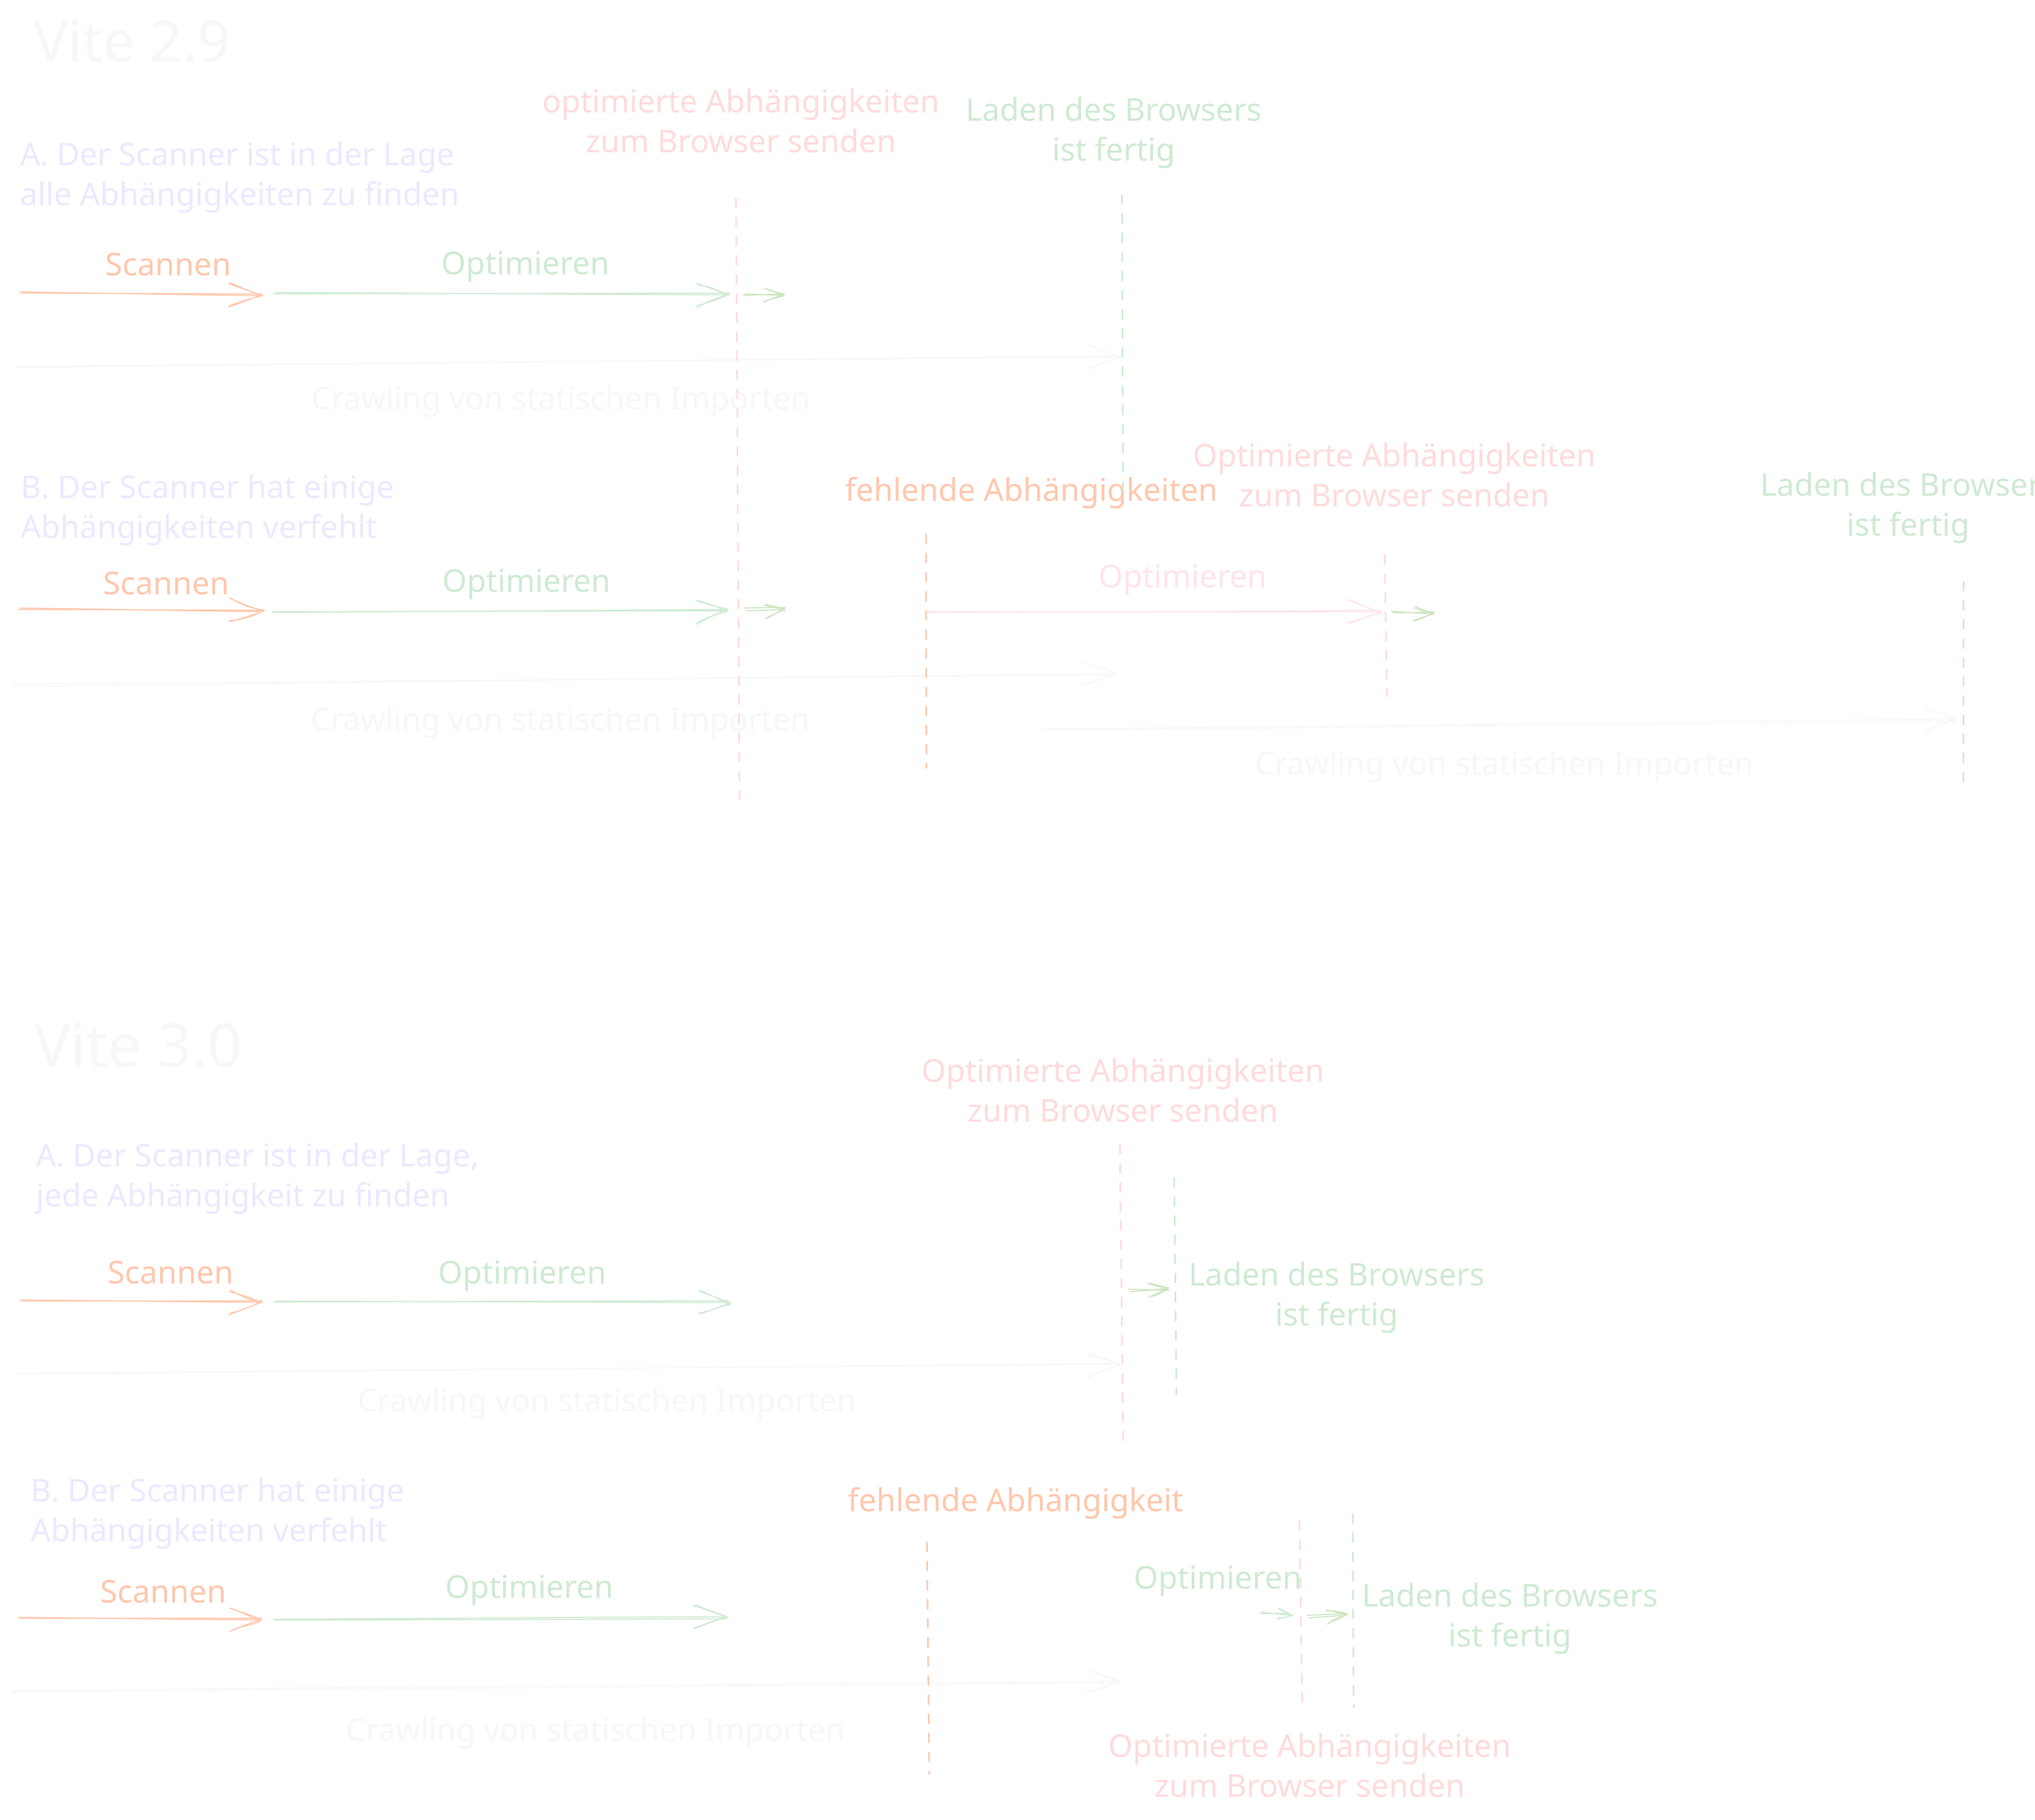
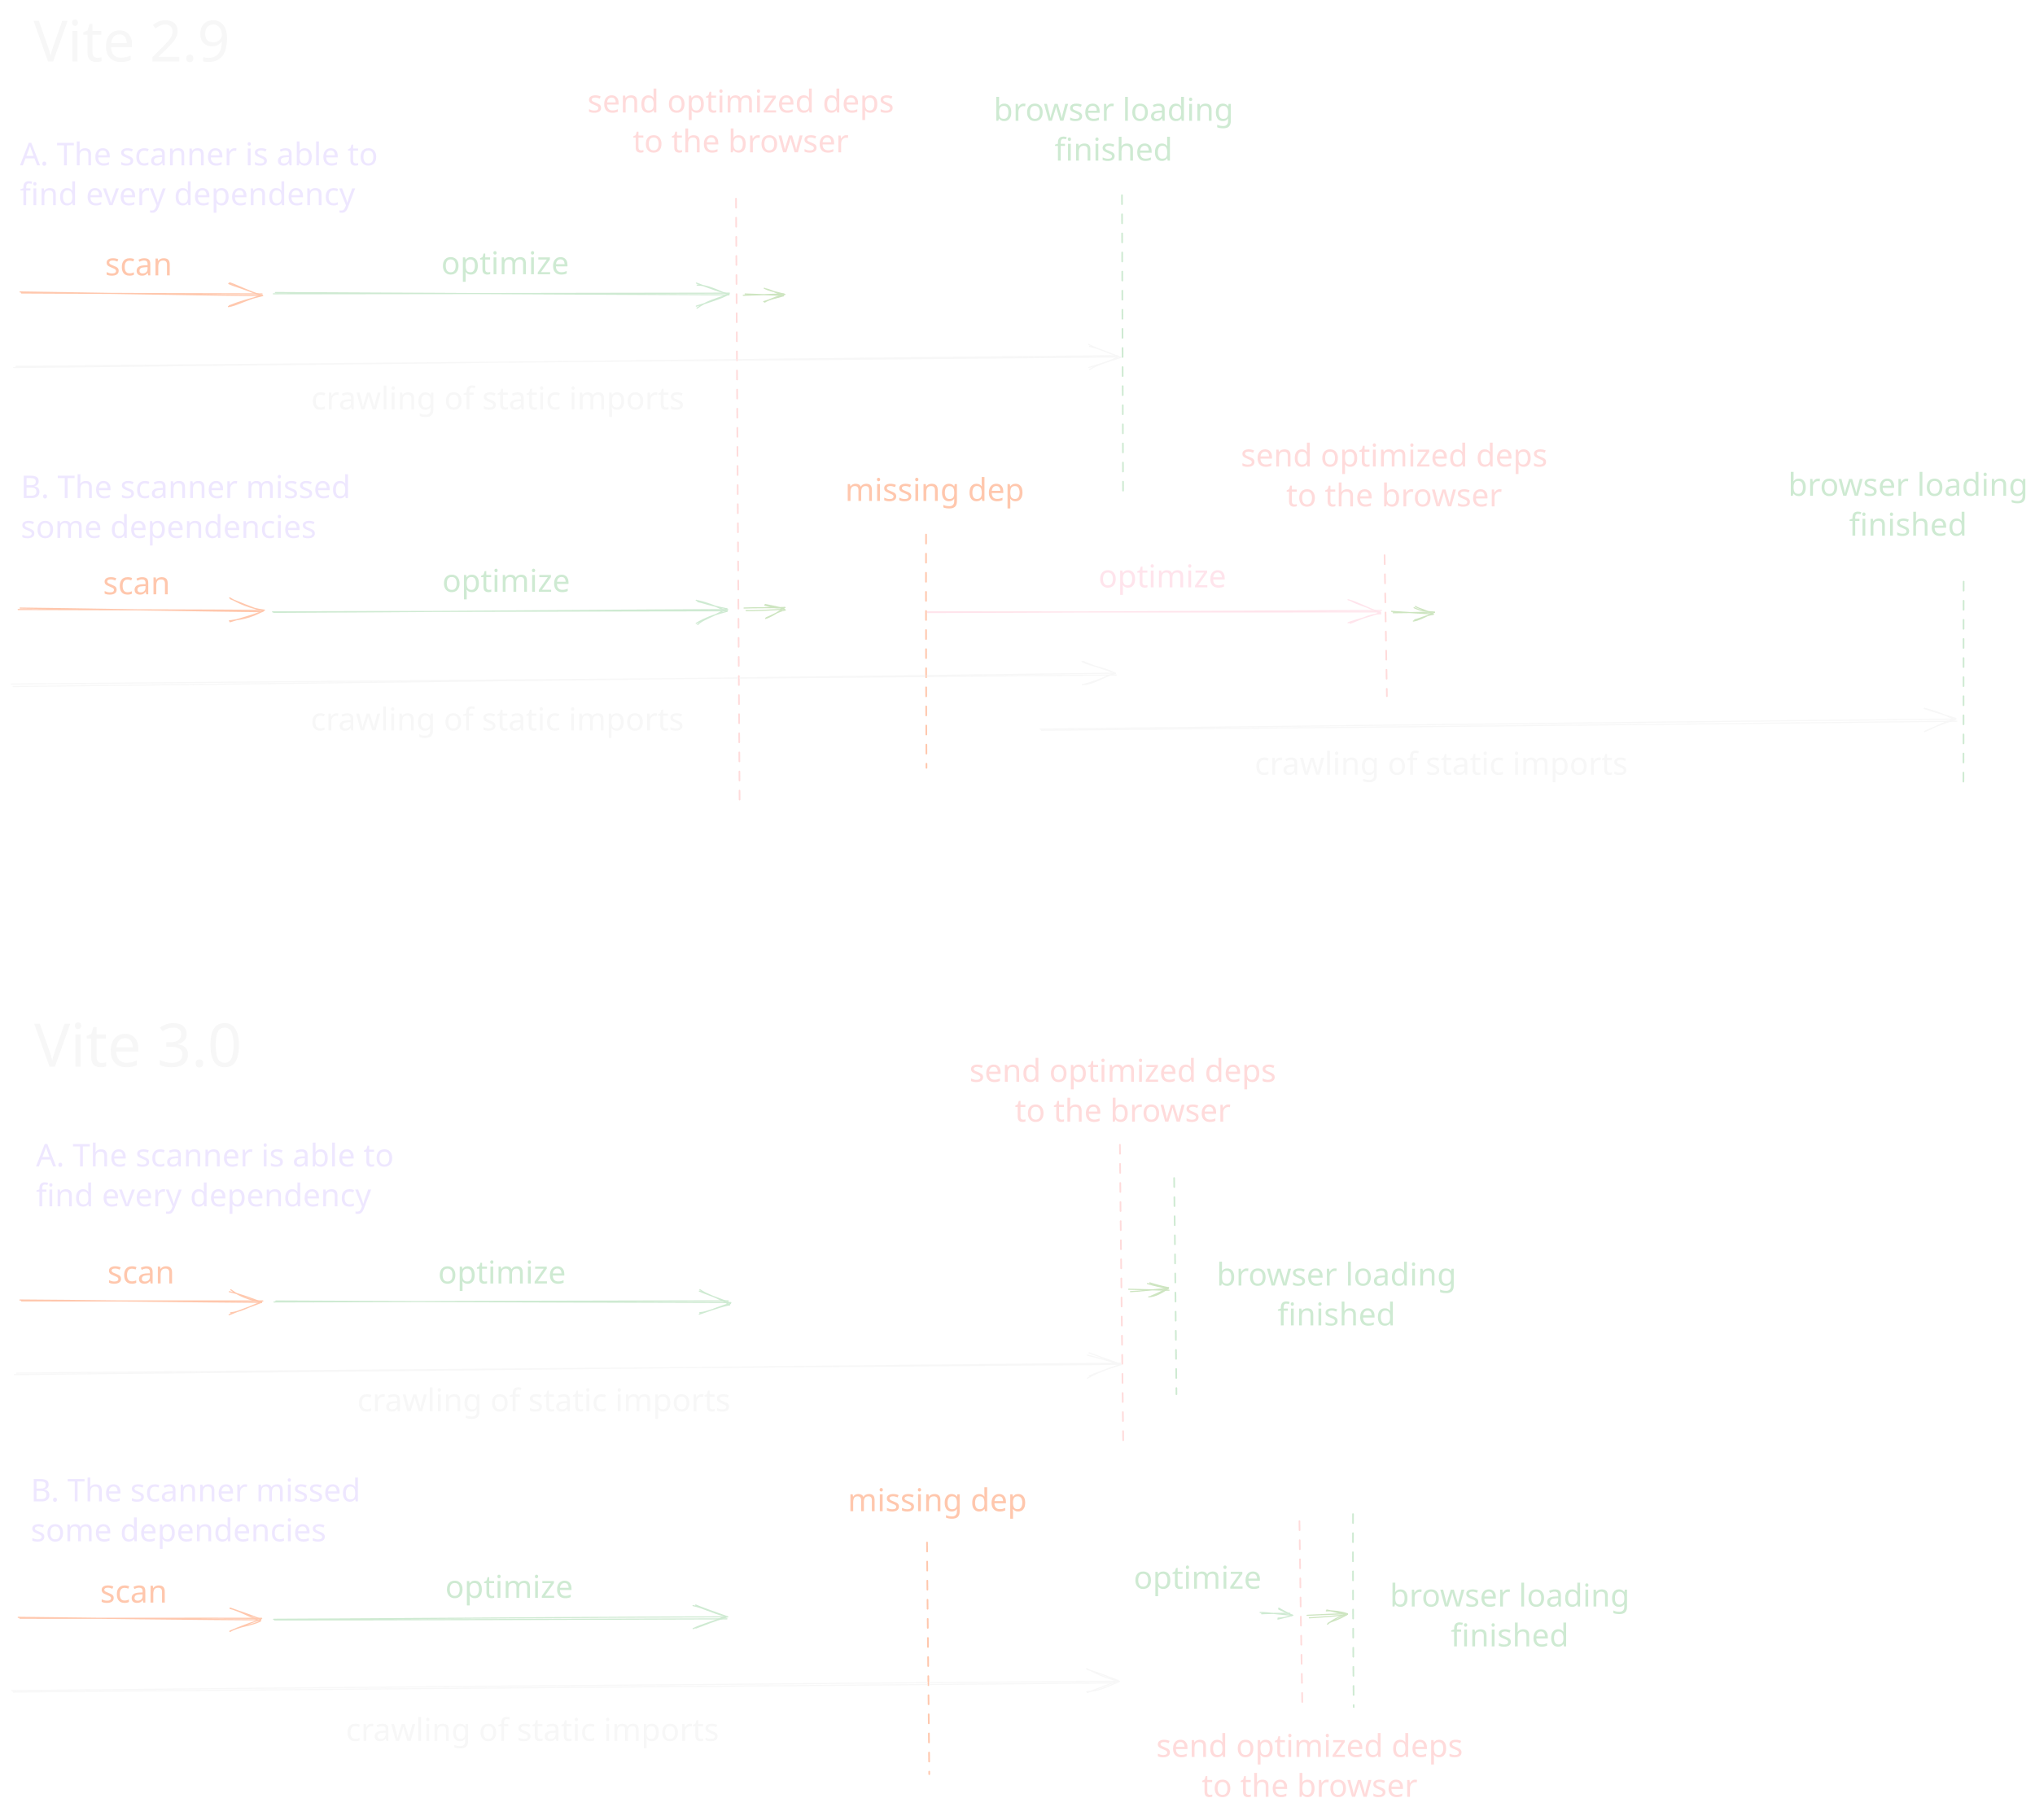
<svg xmlns="http://www.w3.org/2000/svg" version="1.1" viewBox="0 0 1811.572 1619.632" width="3623.144" height="3239.265" filter="invert(93%) hue-rotate(180deg)">
  <defs>
-     
+     <style>
+       @font-face {
+         font-family: "Virgil";
+         src: url("https://excalidraw.com/Virgil.woff2");
+       }
+       @font-face {
+         font-family: "Cascadia";
+         src: url("https://excalidraw.com/Cascadia.woff2");
+       }
+     </style>
  </defs>
  <g stroke-linecap="round">
    <g transform="translate(18.70086 260.6131) rotate(0 106.8717 0.9402182)">
      <path d="M0.41 0.22 C36.14 0.46, 178.91 1.04, 214.58 1.03 M-0.84 -0.71 C34.68 -0.23, 177.68 2.31, 213.37 2.59" stroke="#e67700" stroke-width="1" fill="none" />
    </g>
    <g transform="translate(18.70086 260.6131) rotate(0 106.8717 0.9402182)">
      <path d="M185.41 11.64 C194.11 8.18, 201.56 5.92, 215.08 2.54 M184.63 12.37 C191.93 11.2, 197.11 7.54, 213.29 2.57" stroke="#e67700" stroke-width="1" fill="none" />
    </g>
    <g transform="translate(18.70086 260.6131) rotate(0 106.8717 0.9402182)">
      <path d="M185.69 -8.88 C194.23 -5.86, 201.59 -1.65, 215.08 2.54 M184.91 -8.15 C192.12 -4.98, 197.24 -4.32, 213.29 2.57" stroke="#e67700" stroke-width="1" fill="none" />
    </g>
  </g>
  <g transform="translate(93.49885 220.1566) rotate(0 31 18)">
-     <text x="0" y="25" font-family="Virgil, Segoe UI Emoji" font-size="28px" fill="#e67700" text-anchor="start" style="white-space: pre;" direction="ltr">Scannen</text>
+     <text x="0" y="25" font-family="Virgil, Segoe UI Emoji" font-size="28px" fill="#e67700" text-anchor="start" style="white-space: pre;" direction="ltr">scan</text>
  </g>
  <g stroke-linecap="round">
    <g transform="translate(12.64715 327.1639) rotate(0 492.0761 -5.237677)">
      <path d="M-0.5 0.06 C163.15 -1.73, 818.4 -9.08, 982.28 -10.53 M1.44 -0.96 C165.45 -2.64, 821.23 -7.85, 984.65 -9.43" stroke="#000000" stroke-width="1" fill="none" />
    </g>
    <g transform="translate(12.64715 327.1639) rotate(0 492.0761 -5.237677)">
      <path d="M956.65 0 C964.52 -2.54, 977.01 -5.88, 982.87 -9.71 M957.44 1.79 C964.15 -2.55, 971.45 -4.51, 985.01 -8.96" stroke="#000000" stroke-width="1" fill="none" />
    </g>
    <g transform="translate(12.64715 327.1639) rotate(0 492.0761 -5.237677)">
      <path d="M956.47 -20.52 C964.44 -16.21, 976.98 -12.7, 982.87 -9.71 M957.26 -18.73 C963.94 -17.62, 971.28 -14.12, 985.01 -8.96" stroke="#000000" stroke-width="1" fill="none" />
    </g>
  </g>
  <g transform="translate(277.0019 339.5333) rotate(0 178 18)">
-     <text x="0" y="25" font-family="Virgil, Segoe UI Emoji" font-size="28px" fill="#000000" text-anchor="start" style="white-space: pre;" direction="ltr">Crawling von statischen Importen</text>
+     <text x="0" y="25" font-family="Virgil, Segoe UI Emoji" font-size="28px" fill="#000000" text-anchor="start" style="white-space: pre;" direction="ltr">crawling of static imports</text>
  </g>
  <g transform="translate(17.79461 121.6928) rotate(0 185.5 35.5)">
-     <text x="0" y="25.5" font-family="Virgil, Segoe UI Emoji" font-size="28px" fill="#5f3dc4" text-anchor="start" style="white-space: pre;" direction="ltr">A. Der Scanner ist in der Lage </text>
-     <text x="0" y="61" font-family="Virgil, Segoe UI Emoji" font-size="28px" fill="#5f3dc4" text-anchor="start" style="white-space: pre;" direction="ltr">     alle Abhängigkeiten zu finden</text>
+     <text x="0" y="25.5" font-family="Virgil, Segoe UI Emoji" font-size="28px" fill="#5f3dc4" text-anchor="start" style="white-space: pre;" direction="ltr">A. The scanner is able to </text>
+     <text x="0" y="61" font-family="Virgil, Segoe UI Emoji" font-size="28px" fill="#5f3dc4" text-anchor="start" style="white-space: pre;" direction="ltr">   find every dependency </text>
  </g>
  <g stroke-linecap="round">
    <g transform="translate(244.2214 261.6834) rotate(0 202.1462 -0.2170671)">
      <path d="M-0.83 -0.13 C66.68 -0.14, 337.82 -0.59, 405.13 -0.7 M0.93 -1.25 C68.37 -1, 337.31 0.54, 404.72 0.82" stroke="#2b8a3e" stroke-width="1" fill="none" />
    </g>
    <g transform="translate(244.2214 261.6834) rotate(0 202.1462 -0.2170671)">
      <path d="M376.25 12.64 C385.08 6.27, 393.47 4.28, 403.89 0.62 M375.62 10.85 C387.35 7.33, 398.84 3.53, 404.73 0.15" stroke="#2b8a3e" stroke-width="1" fill="none" />
    </g>
    <g transform="translate(244.2214 261.6834) rotate(0 202.1462 -0.2170671)">
      <path d="M376.35 -7.88 C385.05 -8, 393.4 -3.73, 403.89 0.62 M375.72 -9.67 C387.56 -5.21, 399.01 -1.04, 404.73 0.15" stroke="#2b8a3e" stroke-width="1" fill="none" />
    </g>
  </g>
  <g transform="translate(392.7465 219.165) rotate(0 53.5 18)">
-     <text x="0" y="25" font-family="Virgil, Segoe UI Emoji" font-size="28px" fill="#2b8a3e" text-anchor="start" style="white-space: pre;" direction="ltr">Optimieren</text>
+     <text x="0" y="25" font-family="Virgil, Segoe UI Emoji" font-size="28px" fill="#2b8a3e" text-anchor="start" style="white-space: pre;" direction="ltr">optimize</text>
  </g>
  <g transform="translate(29.83911 10) rotate(0 100.5313 32.33873)">
    <text x="0" y="44.677" font-family="Virgil, Segoe UI Emoji" font-size="50.617px" fill="#000000" text-anchor="start" style="white-space: pre;" direction="ltr">Vite 2.9</text>
  </g>
  <g transform="translate(30.43174 901.221) rotate(0 107.7734 34.19019)">
    <text x="0" y="48.38" font-family="Virgil, Segoe UI Emoji" font-size="53.515px" fill="#000000" text-anchor="start" style="white-space: pre;" direction="ltr">Vite 3.0</text>
  </g>
  <g stroke-linecap="round">
    <g transform="translate(17.06511 543.0814) rotate(0 107.6932 -0.1461226)">
      <path d="M-0.86 -0.47 C34.87 -0.32, 178.12 -0.11, 214.07 0.29 M0.88 -1.76 C37.01 -1.41, 180.75 1.16, 216.25 1.47" stroke="#e67700" stroke-width="1" fill="none" />
    </g>
    <g transform="translate(17.06511 543.0814) rotate(0 107.6932 -0.1461226)">
      <path d="M187.14 9.65 C194.57 8.39, 205.07 7.87, 218.22 0.1 M187.67 10.44 C196.94 7.44, 206.64 5.28, 217.11 0.94" stroke="#e67700" stroke-width="1" fill="none" />
    </g>
    <g transform="translate(17.06511 543.0814) rotate(0 107.6932 -0.1461226)">
      <path d="M187.42 -10.87 C194.68 -6.52, 205.1 -1.44, 218.22 0.1 M187.95 -10.08 C197.14 -6.48, 206.75 -2.04, 217.11 0.94" stroke="#e67700" stroke-width="1" fill="none" />
    </g>
  </g>
  <g transform="translate(91.68453 504.0869) rotate(0 31 18)">
-     <text x="0" y="25" font-family="Virgil, Segoe UI Emoji" font-size="28px" fill="#e67700" text-anchor="start" style="white-space: pre;" direction="ltr">Scannen</text>
+     <text x="0" y="25" font-family="Virgil, Segoe UI Emoji" font-size="28px" fill="#e67700" text-anchor="start" style="white-space: pre;" direction="ltr">scan</text>
  </g>
  <g stroke-linecap="round">
    <g transform="translate(11.0114 609.6321) rotate(0 490.8194 -4.375501)">
      <path d="M-1.01 -0.68 C162.91 -2.05, 818.49 -7.41, 982.65 -8.72 M0.66 1.58 C164.47 -0.08, 817.71 -8.36, 981.56 -10.33" stroke="#000000" stroke-width="1" fill="none" />
    </g>
    <g transform="translate(11.0114 609.6321) rotate(0 490.8194 -4.375501)">
      <path d="M952.37 -0.17 C961.57 -0.18, 968.31 -5.7, 981.99 -10.27 M953.41 -0.3 C963.79 -2.73, 973.91 -7.38, 981.13 -10.49" stroke="#000000" stroke-width="1" fill="none" />
    </g>
    <g transform="translate(11.0114 609.6321) rotate(0 490.8194 -4.375501)">
      <path d="M952.11 -20.69 C961.3 -16.02, 968.09 -16.85, 981.99 -10.27 M953.16 -20.82 C963.57 -16.11, 973.78 -13.62, 981.13 -10.49" stroke="#000000" stroke-width="1" fill="none" />
    </g>
  </g>
  <g transform="translate(276.605 625.2382) rotate(0 178 18)">
-     <text x="0" y="25" font-family="Virgil, Segoe UI Emoji" font-size="28px" fill="#000000" text-anchor="start" style="white-space: pre;" direction="ltr">Crawling von statischen Importen</text>
+     <text x="0" y="25" font-family="Virgil, Segoe UI Emoji" font-size="28px" fill="#000000" text-anchor="start" style="white-space: pre;" direction="ltr">crawling of static imports</text>
  </g>
  <g transform="translate(18.43007 417.9333) rotate(0 154.5 35.5)">
-     <text x="0" y="25.5" font-family="Virgil, Segoe UI Emoji" font-size="28px" fill="#5f3dc4" text-anchor="start" style="white-space: pre;" direction="ltr">B. Der Scanner hat einige</text>
-     <text x="0" y="61" font-family="Virgil, Segoe UI Emoji" font-size="28px" fill="#5f3dc4" text-anchor="start" style="white-space: pre;" direction="ltr">     Abhängigkeiten verfehlt </text>
+     <text x="0" y="25.5" font-family="Virgil, Segoe UI Emoji" font-size="28px" fill="#5f3dc4" text-anchor="start" style="white-space: pre;" direction="ltr">B. The scanner missed</text>
+     <text x="0" y="61" font-family="Virgil, Segoe UI Emoji" font-size="28px" fill="#5f3dc4" text-anchor="start" style="white-space: pre;" direction="ltr">   some dependencies </text>
  </g>
  <g stroke-linecap="round">
    <g transform="translate(242.5856 544.1517) rotate(0 202.6586 -0.2306171)">
      <path d="M0.98 1.03 C68.64 0.83, 338.05 -1.22, 405.28 -1.5 M0.03 0.53 C67.7 0.48, 337.67 -0.42, 404.96 -0.39" stroke="#2b8a3e" stroke-width="1" fill="none" />
    </g>
    <g transform="translate(242.5856 544.1517) rotate(0 202.6586 -0.2306171)">
      <path d="M378.51 11.89 C382.29 7.61, 390.57 5.63, 404.45 -2.19 M377.21 10.78 C384.52 6.35, 393.1 3.05, 404.44 0.16" stroke="#2b8a3e" stroke-width="1" fill="none" />
    </g>
    <g transform="translate(242.5856 544.1517) rotate(0 202.6586 -0.2306171)">
      <path d="M378.47 -8.63 C382.22 -7.92, 390.51 -4.9, 404.45 -2.19 M377.18 -9.74 C384.38 -8.19, 392.97 -5.51, 404.44 0.16" stroke="#2b8a3e" stroke-width="1" fill="none" />
    </g>
  </g>
  <g transform="translate(393.6777 501.9011) rotate(0 53.5 18)">
-     <text x="0" y="25" font-family="Virgil, Segoe UI Emoji" font-size="28px" fill="#2b8a3e" text-anchor="start" style="white-space: pre;" direction="ltr">Optimieren</text>
+     <text x="0" y="25" font-family="Virgil, Segoe UI Emoji" font-size="28px" fill="#2b8a3e" text-anchor="start" style="white-space: pre;" direction="ltr">optimize</text>
  </g>
  <g stroke-linecap="round">
    <g transform="translate(656.3246 176.1248) rotate(0 0.4968851 272.2303)">
      <path d="M-1.12 0.73 C-0.66 91.44, 1.52 453.27, 2.11 543.73" stroke="#c92a2a" stroke-width="1.5" fill="none" stroke-dasharray="8 9" />
    </g>
  </g>
  <g transform="translate(517.4165 74.6283) rotate(0 142 35.5)">
-     <text x="142" y="25.5" font-family="Virgil, Segoe UI Emoji" font-size="28px" fill="#c92a2a" text-anchor="middle" style="white-space: pre;" direction="ltr">optimierte Abhängigkeiten</text>
-     <text x="142" y="61" font-family="Virgil, Segoe UI Emoji" font-size="28px" fill="#c92a2a" text-anchor="middle" style="white-space: pre;" direction="ltr">zum Browser senden</text>
+     <text x="142" y="25.5" font-family="Virgil, Segoe UI Emoji" font-size="28px" fill="#c92a2a" text-anchor="middle" style="white-space: pre;" direction="ltr">send optimized deps </text>
+     <text x="142" y="61" font-family="Virgil, Segoe UI Emoji" font-size="28px" fill="#c92a2a" text-anchor="middle" style="white-space: pre;" direction="ltr">to the browser</text>
  </g>
  <g stroke-linecap="round">
    <g transform="translate(825.7438 544.5877) rotate(0 201.3798 -0.1960235)">
      <path d="M0.13 0.73 C67.39 0.69, 336.61 -0.79, 404.02 -1.12 M-1.26 0.07 C65.79 0.27, 335.47 0.23, 403.02 0.18" stroke="#a61e4d" stroke-width="1" fill="none" />
    </g>
    <g transform="translate(825.7438 544.5877) rotate(0 201.3798 -0.1960235)">
      <path d="M376.05 10.31 C383.74 7.7, 393.1 2.18, 403.31 1.75 M374.31 9.82 C383.6 6.37, 391.16 5.14, 403.18 0.66" stroke="#a61e4d" stroke-width="1" fill="none" />
    </g>
    <g transform="translate(825.7438 544.5877) rotate(0 201.3798 -0.1960235)">
      <path d="M376.04 -10.21 C383.59 -5.85, 392.95 -4.39, 403.31 1.75 M374.3 -10.7 C383.63 -8.14, 391.19 -3.35, 403.18 0.66" stroke="#a61e4d" stroke-width="1" fill="none" />
    </g>
  </g>
  <g transform="translate(977.8292 497.9119) rotate(0 53.5 18)">
-     <text x="0" y="25" font-family="Virgil, Segoe UI Emoji" font-size="28px" fill="#a61e4d" text-anchor="start" style="white-space: pre;" direction="ltr">Optimieren</text>
+     <text x="0" y="25" font-family="Virgil, Segoe UI Emoji" font-size="28px" fill="#a61e4d" text-anchor="start" style="white-space: pre;" direction="ltr">optimize</text>
  </g>
  <g stroke-linecap="round">
    <g transform="translate(926.53 650.0565) rotate(0 407.427 -4.944492)">
      <path d="M0.6 0.05 C136.58 -1.17, 679.62 -6.4, 815.4 -7.94 M-0.55 -0.98 C135.36 -2.52, 678.8 -8.69, 814.68 -9.93" stroke="#000000" stroke-width="1" fill="none" />
    </g>
    <g transform="translate(926.53 650.0565) rotate(0 407.427 -4.944492)">
      <path d="M786.67 1.33 C794.28 -1.69, 799.4 -5.37, 814.41 -10.52 M786.84 1 C794.86 -2.48, 802.88 -6.18, 813.93 -9.18" stroke="#000000" stroke-width="1" fill="none" />
    </g>
    <g transform="translate(926.53 650.0565) rotate(0 407.427 -4.944492)">
      <path d="M786.46 -19.19 C794.01 -16.93, 799.18 -15.33, 814.41 -10.52 M786.63 -19.52 C794.69 -17.21, 802.77 -15.12, 813.93 -9.18" stroke="#000000" stroke-width="1" fill="none" />
    </g>
  </g>
  <g transform="translate(1116.889 664.6748) rotate(0 178 18)">
-     <text x="0" y="25" font-family="Virgil, Segoe UI Emoji" font-size="28px" fill="#000000" text-anchor="start" style="white-space: pre;" direction="ltr">Crawling von statischen Importen</text>
+     <text x="0" y="25" font-family="Virgil, Segoe UI Emoji" font-size="28px" fill="#000000" text-anchor="start" style="white-space: pre;" direction="ltr">crawling of static imports</text>
  </g>
  <g stroke-linecap="round">
    <g transform="translate(1232.35 495.0179) rotate(359.5078 1.247703 62.00909)">
      <path d="M0.76 -0.75 C0.87 20.12, 1.58 103.93, 1.74 124.77" stroke="#c92a2a" stroke-width="1.5" fill="none" stroke-dasharray="8 9" />
    </g>
  </g>
  <g stroke-linecap="round">
    <g transform="translate(824.8042 476.5678) rotate(0 -0.262688 103.1695)">
      <path d="M-0.41 -0.66 C-0.6 33.78, -0.33 172.47, -0.05 207" stroke="#e67700" stroke-width="1.5" fill="none" stroke-dasharray="8 9" />
    </g>
  </g>
  <g transform="translate(752.2777 420.9549) rotate(0 74 18)">
-     <text x="0" y="25" font-family="Virgil, Segoe UI Emoji" font-size="28px" fill="#e67700" text-anchor="start" style="white-space: pre;" direction="ltr">fehlende Abhängigkeiten</text>
+     <text x="0" y="25" font-family="Virgil, Segoe UI Emoji" font-size="28px" fill="#e67700" text-anchor="start" style="white-space: pre;" direction="ltr">missing dep</text>
  </g>
  <g stroke-linecap="round">
    <g transform="translate(19.32551 1157.677) rotate(0 106.5472 0.7301827)">
      <path d="M-0.07 0.47 C35.63 0.46, 178.61 0.58, 214.66 0.5 M-1.56 -0.33 C33.9 -0.22, 177.22 1.6, 213.49 1.79" stroke="#e67700" stroke-width="1" fill="none" />
    </g>
    <g transform="translate(19.32551 1157.677) rotate(0 106.5472 0.7301827)">
      <path d="M185.98 11.08 C194 10.28, 202.81 5.56, 212.37 1.79 M184.62 12.78 C195.62 8.26, 205.05 5.12, 213.62 1.65" stroke="#e67700" stroke-width="1" fill="none" />
    </g>
    <g transform="translate(19.32551 1157.677) rotate(0 106.5472 0.7301827)">
      <path d="M186.18 -9.44 C194.22 -3.26, 202.96 -1, 212.37 1.79 M184.81 -7.74 C195.78 -5.25, 205.15 -1.39, 213.62 1.65" stroke="#e67700" stroke-width="1" fill="none" />
    </g>
  </g>
  <g transform="translate(95.57997 1117.583) rotate(0 31 18)">
-     <text x="0" y="25" font-family="Virgil, Segoe UI Emoji" font-size="28px" fill="#e67700" text-anchor="start" style="white-space: pre;" direction="ltr">Scannen</text>
+     <text x="0" y="25" font-family="Virgil, Segoe UI Emoji" font-size="28px" fill="#e67700" text-anchor="start" style="white-space: pre;" direction="ltr">scan</text>
  </g>
  <g stroke-linecap="round">
    <g transform="translate(13.2718 1224.227) rotate(0 491.8143 -5.560829)">
      <path d="M-0.42 -0.47 C163.6 -2.32, 820.1 -9, 984.05 -10.65 M1.56 -1.76 C165.52 -3.53, 820.18 -8.34, 983.7 -9.62" stroke="#000000" stroke-width="1" fill="none" />
    </g>
    <g transform="translate(13.2718 1224.227) rotate(0 491.8143 -5.560829)">
      <path d="M954.8 2.74 C962.22 -1.57, 970.97 -5.21, 984.52 -9.28 M956.36 0.66 C963.77 -2.17, 970.93 -5.2, 984.55 -9.64" stroke="#000000" stroke-width="1" fill="none" />
    </g>
    <g transform="translate(13.2718 1224.227) rotate(0 491.8143 -5.560829)">
      <path d="M954.65 -17.78 C962.19 -16.05, 970.99 -13.65, 984.52 -9.28 M956.2 -19.86 C963.54 -17.16, 970.74 -14.67, 984.55 -9.64" stroke="#000000" stroke-width="1" fill="none" />
    </g>
  </g>
  <g transform="translate(318.0563 1231.452) rotate(0 178 18)">
-     <text x="0" y="25" font-family="Virgil, Segoe UI Emoji" font-size="28px" fill="#000000" text-anchor="start" style="white-space: pre;" direction="ltr">Crawling von statischen Importen</text>
+     <text x="0" y="25" font-family="Virgil, Segoe UI Emoji" font-size="28px" fill="#000000" text-anchor="start" style="white-space: pre;" direction="ltr">crawling of static imports</text>
  </g>
  <g stroke-linecap="round">
    <g transform="translate(244.846 1158.747) rotate(0 202.4185 0.09685064)">
      <path d="M-0.95 0.33 C66.36 0.03, 335.84 -0.54, 403.43 -0.67 M0.74 -0.54 C68.5 -0.12, 338.57 0.62, 405.79 0.87" stroke="#2b8a3e" stroke-width="1" fill="none" />
    </g>
    <g transform="translate(244.846 1158.747) rotate(0 202.4185 0.09685064)">
      <path d="M378.12 9.92 C384.84 9.43, 392.54 5.34, 404.62 2.85 M377.64 11.17 C388.11 7.9, 398.88 3.05, 405.45 1.73" stroke="#2b8a3e" stroke-width="1" fill="none" />
    </g>
    <g transform="translate(244.846 1158.747) rotate(0 202.4185 0.09685064)">
      <path d="M378.19 -10.6 C385.08 -5.73, 392.77 -4.47, 404.62 2.85 M377.71 -9.35 C388.11 -4.87, 398.85 -1.97, 405.45 1.73" stroke="#2b8a3e" stroke-width="1" fill="none" />
    </g>
  </g>
  <g transform="translate(389.9448 1117.629) rotate(0 53.5 18)">
-     <text x="0" y="25" font-family="Virgil, Segoe UI Emoji" font-size="28px" fill="#2b8a3e" text-anchor="start" style="white-space: pre;" direction="ltr">Optimieren</text>
+     <text x="0" y="25" font-family="Virgil, Segoe UI Emoji" font-size="28px" fill="#2b8a3e" text-anchor="start" style="white-space: pre;" direction="ltr">optimize</text>
  </g>
  <g stroke-linecap="round">
    <g transform="translate(17.68977 1440.145) rotate(0 106.9114 0.8300211)">
      <path d="M0 0.5 C35.82 0.71, 179.55 0.33, 215.28 0.6 M-1.46 -0.29 C34.2 0.16, 178.05 1.83, 214.44 1.95" stroke="#e67700" stroke-width="1" fill="none" />
    </g>
    <g transform="translate(17.68977 1440.145) rotate(0 106.9114 0.8300211)">
      <path d="M187 12.32 C194.88 7.52, 206.74 6.95, 214.04 3.05 M187.03 11.96 C194.7 8.59, 204.4 5.04, 214.56 1.57" stroke="#e67700" stroke-width="1" fill="none" />
    </g>
    <g transform="translate(17.68977 1440.145) rotate(0 106.9114 0.8300211)">
      <path d="M187.16 -8.2 C194.88 -6.28, 206.68 -0.11, 214.04 3.05 M187.19 -8.56 C194.84 -5.62, 204.49 -2.86, 214.56 1.57" stroke="#e67700" stroke-width="1" fill="none" />
    </g>
  </g>
  <g transform="translate(89.07258 1401.72) rotate(0 31 18)">
-     <text x="0" y="25" font-family="Virgil, Segoe UI Emoji" font-size="28px" fill="#e67700" text-anchor="start" style="white-space: pre;" direction="ltr">Scannen</text>
+     <text x="0" y="25" font-family="Virgil, Segoe UI Emoji" font-size="28px" fill="#e67700" text-anchor="start" style="white-space: pre;" direction="ltr">scan</text>
  </g>
  <g stroke-linecap="round">
    <g transform="translate(11.63606 1506.696) rotate(0 491.7045 -5.187531)">
      <path d="M0.2 -0.37 C163.91 -1.87, 818.28 -6.92, 982.22 -8.51 M-1.15 -1.6 C162.94 -3.45, 820.44 -8.82, 984.56 -10.01" stroke="#000000" stroke-width="1" fill="none" />
    </g>
    <g transform="translate(11.63606 1506.696) rotate(0 491.7045 -5.187531)">
      <path d="M955.84 -0.7 C966.82 -1.17, 972.87 -4.76, 984.71 -9.75 M956.3 0.13 C965.27 -3.33, 972.58 -5.9, 983.73 -10.64" stroke="#000000" stroke-width="1" fill="none" />
    </g>
    <g transform="translate(11.63606 1506.696) rotate(0 491.7045 -5.187531)">
      <path d="M955.68 -21.22 C966.79 -15.53, 972.9 -12.97, 984.71 -9.75 M956.14 -20.39 C965.33 -17.98, 972.69 -14.67, 983.73 -10.64" stroke="#000000" stroke-width="1" fill="none" />
    </g>
  </g>
  <g transform="translate(307.8435 1524.841) rotate(0 178 18)">
-     <text x="0" y="25" font-family="Virgil, Segoe UI Emoji" font-size="28px" fill="#000000" text-anchor="start" style="white-space: pre;" direction="ltr">Crawling von statischen Importen</text>
+     <text x="0" y="25" font-family="Virgil, Segoe UI Emoji" font-size="28px" fill="#000000" text-anchor="start" style="white-space: pre;" direction="ltr">crawling of static imports</text>
  </g>
  <g stroke-linecap="round">
    <g transform="translate(243.2103 1441.215) rotate(0 202.1083 -0.4251124)">
      <path d="M1.19 0.93 C68.56 1.05, 336.7 0.23, 403.86 -0.01 M0.35 0.37 C67.58 0.2, 335.6 -1.87, 402.79 -1.79" stroke="#2b8a3e" stroke-width="1" fill="none" />
    </g>
    <g transform="translate(243.2103 1441.215) rotate(0 202.1083 -0.4251124)">
      <path d="M376.19 8.18 C383.39 5.66, 390.14 2.44, 404.51 -1.83 M373.83 8.7 C382.32 4.55, 390.09 3.14, 402.68 -2.32" stroke="#2b8a3e" stroke-width="1" fill="none" />
    </g>
    <g transform="translate(243.2103 1441.215) rotate(0 202.1083 -0.4251124)">
      <path d="M376.11 -12.34 C383.21 -9.34, 389.98 -7.02, 404.51 -1.83 M373.75 -11.82 C382.2 -10.12, 389.99 -5.68, 402.68 -2.32" stroke="#2b8a3e" stroke-width="1" fill="none" />
    </g>
  </g>
  <g transform="translate(396.328 1397.525) rotate(0 53.5 18)">
-     <text x="0" y="25" font-family="Virgil, Segoe UI Emoji" font-size="28px" fill="#2b8a3e" text-anchor="start" style="white-space: pre;" direction="ltr">Optimieren</text>
+     <text x="0" y="25" font-family="Virgil, Segoe UI Emoji" font-size="28px" fill="#2b8a3e" text-anchor="start" style="white-space: pre;" direction="ltr">optimize</text>
  </g>
  <g stroke-linecap="round">
    <g transform="translate(997.1956 1018.479) rotate(0 1.242366 134.3455)">
      <path d="M-0.24 0.66 C0.02 45.18, 2.27 223.32, 2.72 268.03" stroke="#c92a2a" stroke-width="1.5" fill="none" stroke-dasharray="8 9" />
    </g>
  </g>
  <g stroke-linecap="round">
    <g transform="translate(825.4288 1373.631) rotate(0 0.8034771 102.7067)">
      <path d="M-0.18 -0.41 C-0.05 33.89, 1.61 171.37, 1.79 205.83" stroke="#e67700" stroke-width="1.5" fill="none" stroke-dasharray="8 9" />
    </g>
  </g>
  <g transform="translate(754.6769 1320.345) rotate(0 74 18)">
-     <text x="0" y="25" font-family="Virgil, Segoe UI Emoji" font-size="28px" fill="#e67700" text-anchor="start" style="white-space: pre;" direction="ltr">fehlende Abhängigkeit</text>
+     <text x="0" y="25" font-family="Virgil, Segoe UI Emoji" font-size="28px" fill="#e67700" text-anchor="start" style="white-space: pre;" direction="ltr">missing dep</text>
  </g>
  <g stroke-linecap="round">
    <g transform="translate(1122.863 1436.844) rotate(0 13.2984 -0.146496)">
      <path d="M0.25 -0.19 C4.54 -0.45, 21.06 -0.68, 25.38 -0.57 M-1.08 -1.33 C3.63 -1.47, 23.26 1.02, 27.68 1.04" stroke="#2b8a3e" stroke-width="1" fill="none" />
    </g>
    <g transform="translate(1122.863 1436.844) rotate(0 13.2984 -0.146496)">
      <path d="M14.87 3.72 C18.58 3.61, 23.11 2.82, 26.85 1.43 M14.73 4.55 C19.38 3.58, 23.55 2.24, 27.86 1.21" stroke="#2b8a3e" stroke-width="1" fill="none" />
    </g>
    <g transform="translate(1122.863 1436.844) rotate(0 13.2984 -0.146496)">
      <path d="M15.54 -5.21 C19.14 -2.92, 23.49 -1.32, 26.85 1.43 M15.4 -4.38 C19.86 -2.24, 23.8 -0.48, 27.86 1.21" stroke="#2b8a3e" stroke-width="1" fill="none" />
    </g>
  </g>
  <g transform="translate(1009.181 1389.316) rotate(0 53.5 18)">
-     <text x="0" y="25" font-family="Virgil, Segoe UI Emoji" font-size="28px" fill="#2b8a3e" text-anchor="start" style="white-space: pre;" direction="ltr">Optimieren</text>
+     <text x="0" y="25" font-family="Virgil, Segoe UI Emoji" font-size="28px" fill="#2b8a3e" text-anchor="start" style="white-space: pre;" direction="ltr">optimize</text>
  </g>
  <g stroke-linecap="round">
    <g transform="translate(999.4433 173.9563) rotate(0 -0.1640232 132.6694)">
      <path d="M-0.66 -0.17 C-0.41 44.21, 0.11 221.29, 0.33 265.51" stroke="#2b8a3e" stroke-width="1.5" fill="none" stroke-dasharray="8 9" />
    </g>
  </g>
  <g stroke-linecap="round">
    <g transform="translate(1749.005 517.1156) rotate(0 -1.061654 91.4959)">
      <path d="M-0.96 0.71 C-1.14 30.97, -0.96 151.85, -1.17 182.28" stroke="#2b8a3e" stroke-width="1.5" fill="none" stroke-dasharray="8 9" />
    </g>
  </g>
  <g transform="translate(888.2932 82.01514) rotate(0 103 35.5)">
-     <text x="103" y="25.5" font-family="Virgil, Segoe UI Emoji" font-size="28px" fill="#2b8a3e" text-anchor="middle" style="white-space: pre;" direction="ltr">Laden des Browsers</text>
-     <text x="103" y="61" font-family="Virgil, Segoe UI Emoji" font-size="28px" fill="#2b8a3e" text-anchor="middle" style="white-space: pre;" direction="ltr">ist fertig</text>
+     <text x="103" y="25.5" font-family="Virgil, Segoe UI Emoji" font-size="28px" fill="#2b8a3e" text-anchor="middle" style="white-space: pre;" direction="ltr">browser loading</text>
+     <text x="103" y="61" font-family="Virgil, Segoe UI Emoji" font-size="28px" fill="#2b8a3e" text-anchor="middle" style="white-space: pre;" direction="ltr">finished</text>
  </g>
  <g transform="translate(1595.572 415.879) rotate(0 103 35.5)">
-     <text x="103" y="25.5" font-family="Virgil, Segoe UI Emoji" font-size="28px" fill="#2b8a3e" text-anchor="middle" style="white-space: pre;" direction="ltr">Laden des Browsers</text>
-     <text x="103" y="61" font-family="Virgil, Segoe UI Emoji" font-size="28px" fill="#2b8a3e" text-anchor="middle" style="white-space: pre;" direction="ltr">ist fertig</text>
+     <text x="103" y="25.5" font-family="Virgil, Segoe UI Emoji" font-size="28px" fill="#2b8a3e" text-anchor="middle" style="white-space: pre;" direction="ltr">browser loading</text>
+     <text x="103" y="61" font-family="Virgil, Segoe UI Emoji" font-size="28px" fill="#2b8a3e" text-anchor="middle" style="white-space: pre;" direction="ltr">finished</text>
  </g>
  <g stroke-linecap="round">
    <g transform="translate(1157.354 1354.063) rotate(0 0.7188128 83.20401)">
      <path d="M-0.58 0.15 C-0.25 27.98, 1.41 138.51, 2.02 166.26" stroke="#c92a2a" stroke-width="1.5" fill="none" stroke-dasharray="8 9" />
    </g>
  </g>
  <g transform="translate(857.4963 937.552) rotate(0 142 35.5)">
-     <text x="142" y="25.5" font-family="Virgil, Segoe UI Emoji" font-size="28px" fill="#c92a2a" text-anchor="middle" style="white-space: pre;" direction="ltr">Optimierte Abhängigkeiten </text>
-     <text x="142" y="61" font-family="Virgil, Segoe UI Emoji" font-size="28px" fill="#c92a2a" text-anchor="middle" style="white-space: pre;" direction="ltr">zum Browser senden</text>
+     <text x="142" y="25.5" font-family="Virgil, Segoe UI Emoji" font-size="28px" fill="#c92a2a" text-anchor="middle" style="white-space: pre;" direction="ltr">send optimized deps </text>
+     <text x="142" y="61" font-family="Virgil, Segoe UI Emoji" font-size="28px" fill="#c92a2a" text-anchor="middle" style="white-space: pre;" direction="ltr">to the browser</text>
  </g>
  <g transform="translate(1023.804 1538.632) rotate(0 142 35.5)">
-     <text x="142" y="25.5" font-family="Virgil, Segoe UI Emoji" font-size="28px" fill="#c92a2a" text-anchor="middle" style="white-space: pre;" direction="ltr">Optimierte Abhängigkeiten </text>
-     <text x="142" y="61" font-family="Virgil, Segoe UI Emoji" font-size="28px" fill="#c92a2a" text-anchor="middle" style="white-space: pre;" direction="ltr">zum Browser senden</text>
+     <text x="142" y="25.5" font-family="Virgil, Segoe UI Emoji" font-size="28px" fill="#c92a2a" text-anchor="middle" style="white-space: pre;" direction="ltr">send optimized deps </text>
+     <text x="142" y="61" font-family="Virgil, Segoe UI Emoji" font-size="28px" fill="#c92a2a" text-anchor="middle" style="white-space: pre;" direction="ltr">to the browser</text>
  </g>
  <g stroke-linecap="round">
    <g transform="translate(662.7497 263.2183) rotate(0 16.96036 -0.8974222)">
      <path d="M-1.09 -0.31 C4.6 -0.39, 28.97 -1.4, 35.01 -1.53 M0.54 -1.51 C6.01 -1.35, 28.51 -0.55, 34.17 -0.27" stroke="#5c940d" stroke-width="1" fill="none" />
    </g>
    <g transform="translate(662.7497 263.2183) rotate(0 16.96036 -0.8974222)">
      <path d="M17.14 5.31 C23.07 3.65, 29.93 0.02, 35.87 -1.13 M18.01 5.75 C22.63 2.74, 28.46 2.13, 34.7 0.15" stroke="#5c940d" stroke-width="1" fill="none" />
    </g>
    <g transform="translate(662.7497 263.2183) rotate(0 16.96036 -0.8974222)">
      <path d="M17.63 -6.59 C23.28 -3.79, 29.95 -2.95, 35.87 -1.13 M18.5 -6.15 C22.95 -5.46, 28.62 -2.38, 34.7 0.15" stroke="#5c940d" stroke-width="1" fill="none" />
    </g>
  </g>
  <g stroke-linecap="round">
    <g transform="translate(663.1087 541.8696) rotate(0 17.48057 0.3665124)">
      <path d="M-0.73 -0.57 C5.12 -0.94, 29.6 -0.82, 35.69 -1.07 M1.09 1.74 C6.81 2.08, 29.46 0.93, 35.21 0.42" stroke="#5c940d" stroke-width="1" fill="none" />
    </g>
    <g transform="translate(663.1087 541.8696) rotate(0 17.48057 0.3665124)">
      <path d="M18.45 8.72 C24.64 6.57, 28.75 3.42, 35.24 -0.91 M18.89 8.15 C24.64 5.89, 29.67 2.42, 35.89 1.19" stroke="#5c940d" stroke-width="1" fill="none" />
    </g>
    <g transform="translate(663.1087 541.8696) rotate(0 17.48057 0.3665124)">
      <path d="M17.68 -3.16 C24.25 -1.17, 28.63 -0.18, 35.24 -0.91 M18.11 -3.74 C24.17 -2.28, 29.44 -2.03, 35.89 1.19" stroke="#5c940d" stroke-width="1" fill="none" />
    </g>
  </g>
  <g stroke-linecap="round">
    <g transform="translate(1240.101 545.8539) rotate(0 17.17618 -0.4327491)">
      <path d="M0.07 -0.35 C6.16 -0.33, 29.73 -0.72, 35.71 -0.88 M-1.36 -1.58 C4.73 -1.26, 29.05 0.48, 35.24 0.72" stroke="#5c940d" stroke-width="1" fill="none" />
    </g>
    <g transform="translate(1240.101 545.8539) rotate(0 17.17618 -0.4327491)">
      <path d="M18.07 7.06 C22.6 6.27, 25.78 4.7, 36.92 -0.8 M19.24 5.93 C23.34 5.22, 28.07 2.35, 35.82 1.05" stroke="#5c940d" stroke-width="1" fill="none" />
    </g>
    <g transform="translate(1240.101 545.8539) rotate(0 17.17618 -0.4327491)">
      <path d="M18.74 -4.83 C23.02 -2.89, 26.04 -1.73, 36.92 -0.8 M19.92 -5.95 C23.94 -3.54, 28.49 -3.27, 35.82 1.05" stroke="#5c940d" stroke-width="1" fill="none" />
    </g>
  </g>
  <g stroke-linecap="round">
    <g transform="translate(1005.805 1148.761) rotate(0 16.89827 -0.3298412)">
      <path d="M-1.07 -0.98 C4.89 -0.86, 28.77 -0.29, 34.87 -0.12 M0.57 1.12 C6.45 0.99, 28.19 -1.31, 33.96 -1.78" stroke="#5c940d" stroke-width="1" fill="none" />
    </g>
    <g transform="translate(1005.805 1148.761) rotate(0 16.89827 -0.3298412)">
      <path d="M16.81 5.77 C23.13 5.17, 26.96 2.89, 33.95 -1.45 M18.85 5.16 C24.07 3.04, 29.35 0.52, 34.44 -2.34" stroke="#5c940d" stroke-width="1" fill="none" />
    </g>
    <g transform="translate(1005.805 1148.761) rotate(0 16.89827 -0.3298412)">
      <path d="M15.69 -6.08 C22.18 -3.98, 26.27 -3.56, 33.95 -1.45 M17.74 -6.7 C23.29 -4.89, 28.94 -3.47, 34.44 -2.34" stroke="#5c940d" stroke-width="1" fill="none" />
    </g>
  </g>
  <g stroke-linecap="round">
    <g transform="translate(1163.868 1438.777) rotate(0 17.51253 -0.2908506)">
      <path d="M-0.33 -0.74 C5.45 -1.06, 29.64 -2.13, 35.36 -2.07 M1.7 1.49 C7.32 1.29, 28.91 -0.46, 34.7 -1.1" stroke="#5c940d" stroke-width="1" fill="none" />
    </g>
    <g transform="translate(1163.868 1438.777) rotate(0 17.51253 -0.2908506)">
      <path d="M17.9 7.16 C22.98 2.58, 31.04 -0.43, 35.43 -2.12 M18.36 6.42 C21.7 4.24, 26.81 3.76, 35.57 -1.61" stroke="#5c940d" stroke-width="1" fill="none" />
    </g>
    <g transform="translate(1163.868 1438.777) rotate(0 17.51253 -0.2908506)">
      <path d="M16.79 -4.7 C22.25 -5.07, 30.7 -3.88, 35.43 -2.12 M17.25 -5.43 C20.74 -5.01, 26.09 -2.89, 35.57 -1.61" stroke="#5c940d" stroke-width="1" fill="none" />
    </g>
  </g>
  <g stroke-linecap="round">
    <g transform="translate(1044.442 1047.913) rotate(0 1.800596 97.07746)">
      <path d="M0.78 0.84 C1.3 33.2, 2.51 161.34, 2.82 193.32" stroke="#2b8a3e" stroke-width="1.5" fill="none" stroke-dasharray="8 9" />
    </g>
  </g>
  <g transform="translate(1086.743 1118.997) rotate(0 103 35.5)">
-     <text x="103" y="25.5" font-family="Virgil, Segoe UI Emoji" font-size="28px" fill="#2b8a3e" text-anchor="middle" style="white-space: pre;" direction="ltr">Laden des Browsers</text>
-     <text x="103" y="61" font-family="Virgil, Segoe UI Emoji" font-size="28px" fill="#2b8a3e" text-anchor="middle" style="white-space: pre;" direction="ltr">ist fertig</text>
+     <text x="103" y="25.5" font-family="Virgil, Segoe UI Emoji" font-size="28px" fill="#2b8a3e" text-anchor="middle" style="white-space: pre;" direction="ltr">browser loading</text>
+     <text x="103" y="61" font-family="Virgil, Segoe UI Emoji" font-size="28px" fill="#2b8a3e" text-anchor="middle" style="white-space: pre;" direction="ltr">finished</text>
  </g>
  <g transform="translate(1240.992 1404.731) rotate(0 103 35.5)">
-     <text x="103" y="25.5" font-family="Virgil, Segoe UI Emoji" font-size="28px" fill="#2b8a3e" text-anchor="middle" style="white-space: pre;" direction="ltr">Laden des Browsers</text>
-     <text x="103" y="61" font-family="Virgil, Segoe UI Emoji" font-size="28px" fill="#2b8a3e" text-anchor="middle" style="white-space: pre;" direction="ltr">ist fertig</text>
+     <text x="103" y="25.5" font-family="Virgil, Segoe UI Emoji" font-size="28px" fill="#2b8a3e" text-anchor="middle" style="white-space: pre;" direction="ltr">browser loading</text>
+     <text x="103" y="61" font-family="Virgil, Segoe UI Emoji" font-size="28px" fill="#2b8a3e" text-anchor="middle" style="white-space: pre;" direction="ltr">finished</text>
  </g>
  <g stroke-linecap="round">
    <g transform="translate(1205.563 1348.119) rotate(0 -0.8245669 85.70713)">
      <path d="M-1.1 -0.19 C-1.36 28.27, -0.9 142.83, -0.48 171.6" stroke="#2b8a3e" stroke-width="1.5" fill="none" stroke-dasharray="8 9" />
    </g>
  </g>
  <g transform="translate(1099.061 389.813) rotate(0 142 35.5)">
-     <text x="142" y="25.5" font-family="Virgil, Segoe UI Emoji" font-size="28px" fill="#c92a2a" text-anchor="middle" style="white-space: pre;" direction="ltr">Optimierte Abhängigkeiten </text>
-     <text x="142" y="61" font-family="Virgil, Segoe UI Emoji" font-size="28px" fill="#c92a2a" text-anchor="middle" style="white-space: pre;" direction="ltr">zum Browser senden</text>
+     <text x="142" y="25.5" font-family="Virgil, Segoe UI Emoji" font-size="28px" fill="#c92a2a" text-anchor="middle" style="white-space: pre;" direction="ltr">send optimized deps </text>
+     <text x="142" y="61" font-family="Virgil, Segoe UI Emoji" font-size="28px" fill="#c92a2a" text-anchor="middle" style="white-space: pre;" direction="ltr">to the browser</text>
  </g>
  <g transform="translate(32.0287 1012.963) rotate(0 185.5 35.5)">
-     <text x="0" y="25.5" font-family="Virgil, Segoe UI Emoji" font-size="28px" fill="#5f3dc4" text-anchor="start" style="white-space: pre;" direction="ltr">A. Der Scanner ist in der Lage, </text>
-     <text x="0" y="61" font-family="Virgil, Segoe UI Emoji" font-size="28px" fill="#5f3dc4" text-anchor="start" style="white-space: pre;" direction="ltr">     jede Abhängigkeit zu finden </text>
+     <text x="0" y="25.5" font-family="Virgil, Segoe UI Emoji" font-size="28px" fill="#5f3dc4" text-anchor="start" style="white-space: pre;" direction="ltr">A. The scanner is able to </text>
+     <text x="0" y="61" font-family="Virgil, Segoe UI Emoji" font-size="28px" fill="#5f3dc4" text-anchor="start" style="white-space: pre;" direction="ltr">   find every dependency </text>
  </g>
  <g transform="translate(27.2921 1311.174) rotate(0 154.5 35.5)">
-     <text x="0" y="25.5" font-family="Virgil, Segoe UI Emoji" font-size="28px" fill="#5f3dc4" text-anchor="start" style="white-space: pre;" direction="ltr">B. Der Scanner hat einige</text>
-     <text x="0" y="61" font-family="Virgil, Segoe UI Emoji" font-size="28px" fill="#5f3dc4" text-anchor="start" style="white-space: pre;" direction="ltr">     Abhängigkeiten verfehlt</text>
+     <text x="0" y="25.5" font-family="Virgil, Segoe UI Emoji" font-size="28px" fill="#5f3dc4" text-anchor="start" style="white-space: pre;" direction="ltr">B. The scanner missed</text>
+     <text x="0" y="61" font-family="Virgil, Segoe UI Emoji" font-size="28px" fill="#5f3dc4" text-anchor="start" style="white-space: pre;" direction="ltr">   some dependencies </text>
  </g>
</svg>
